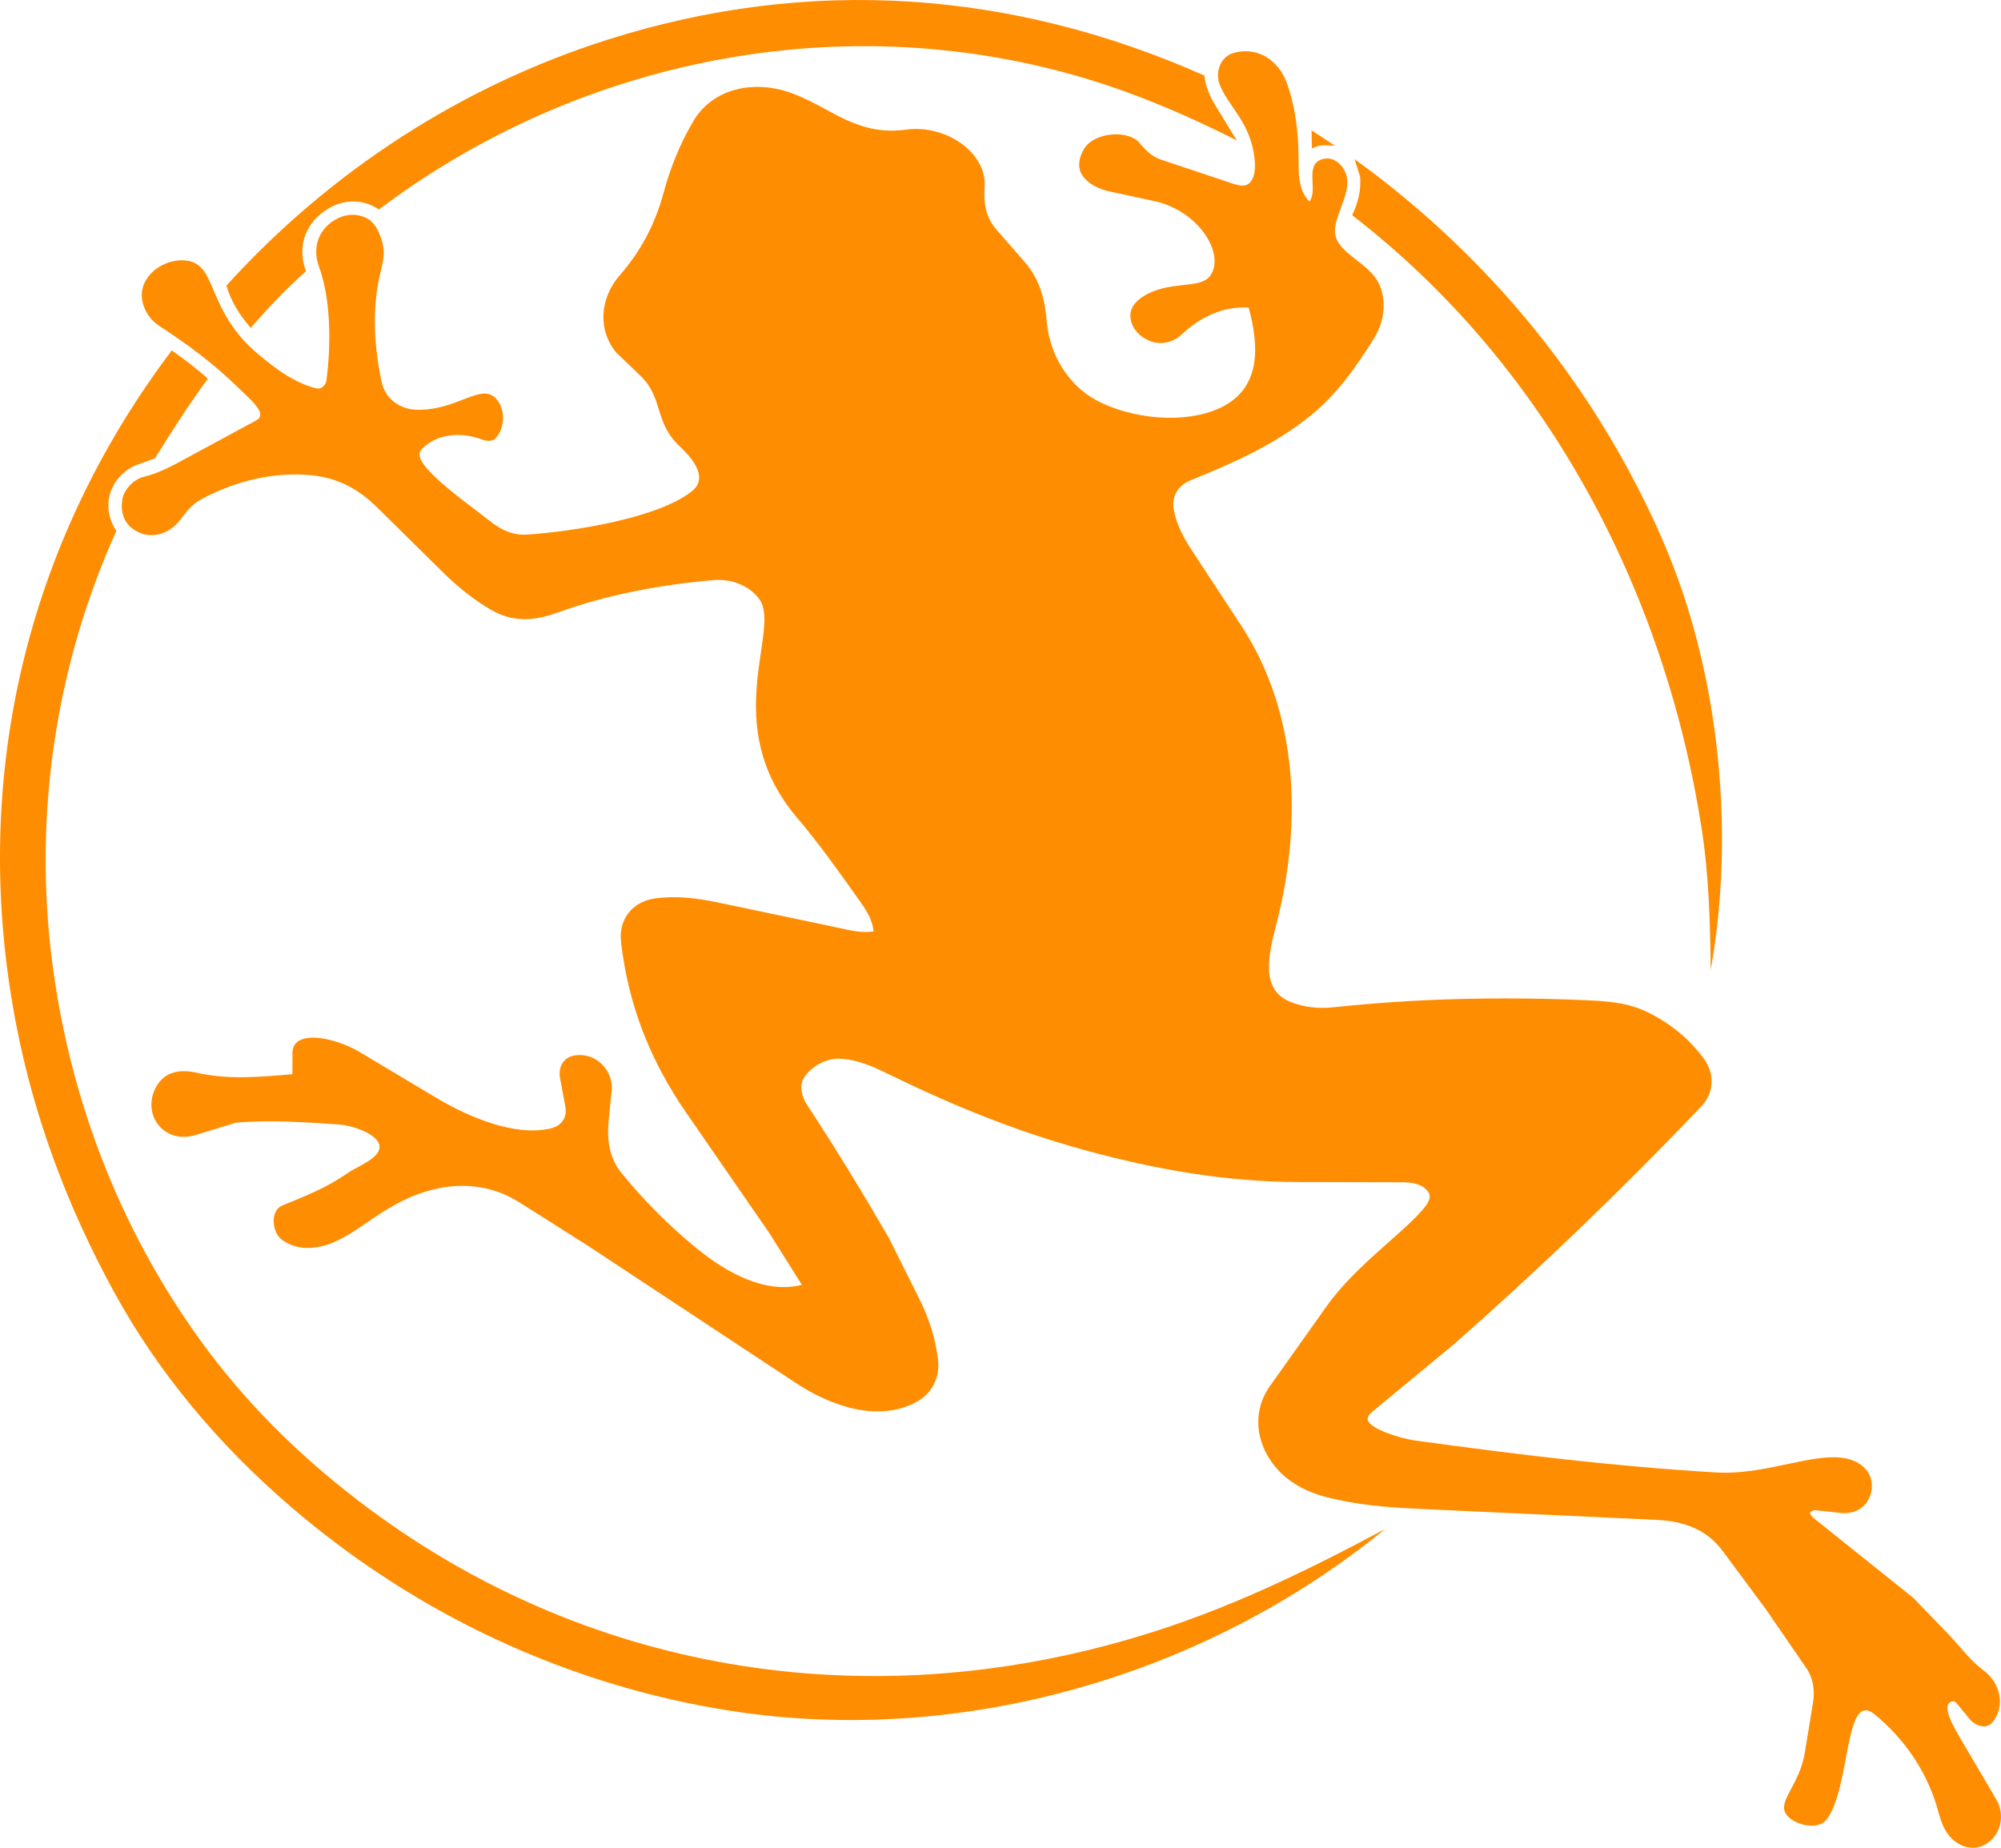
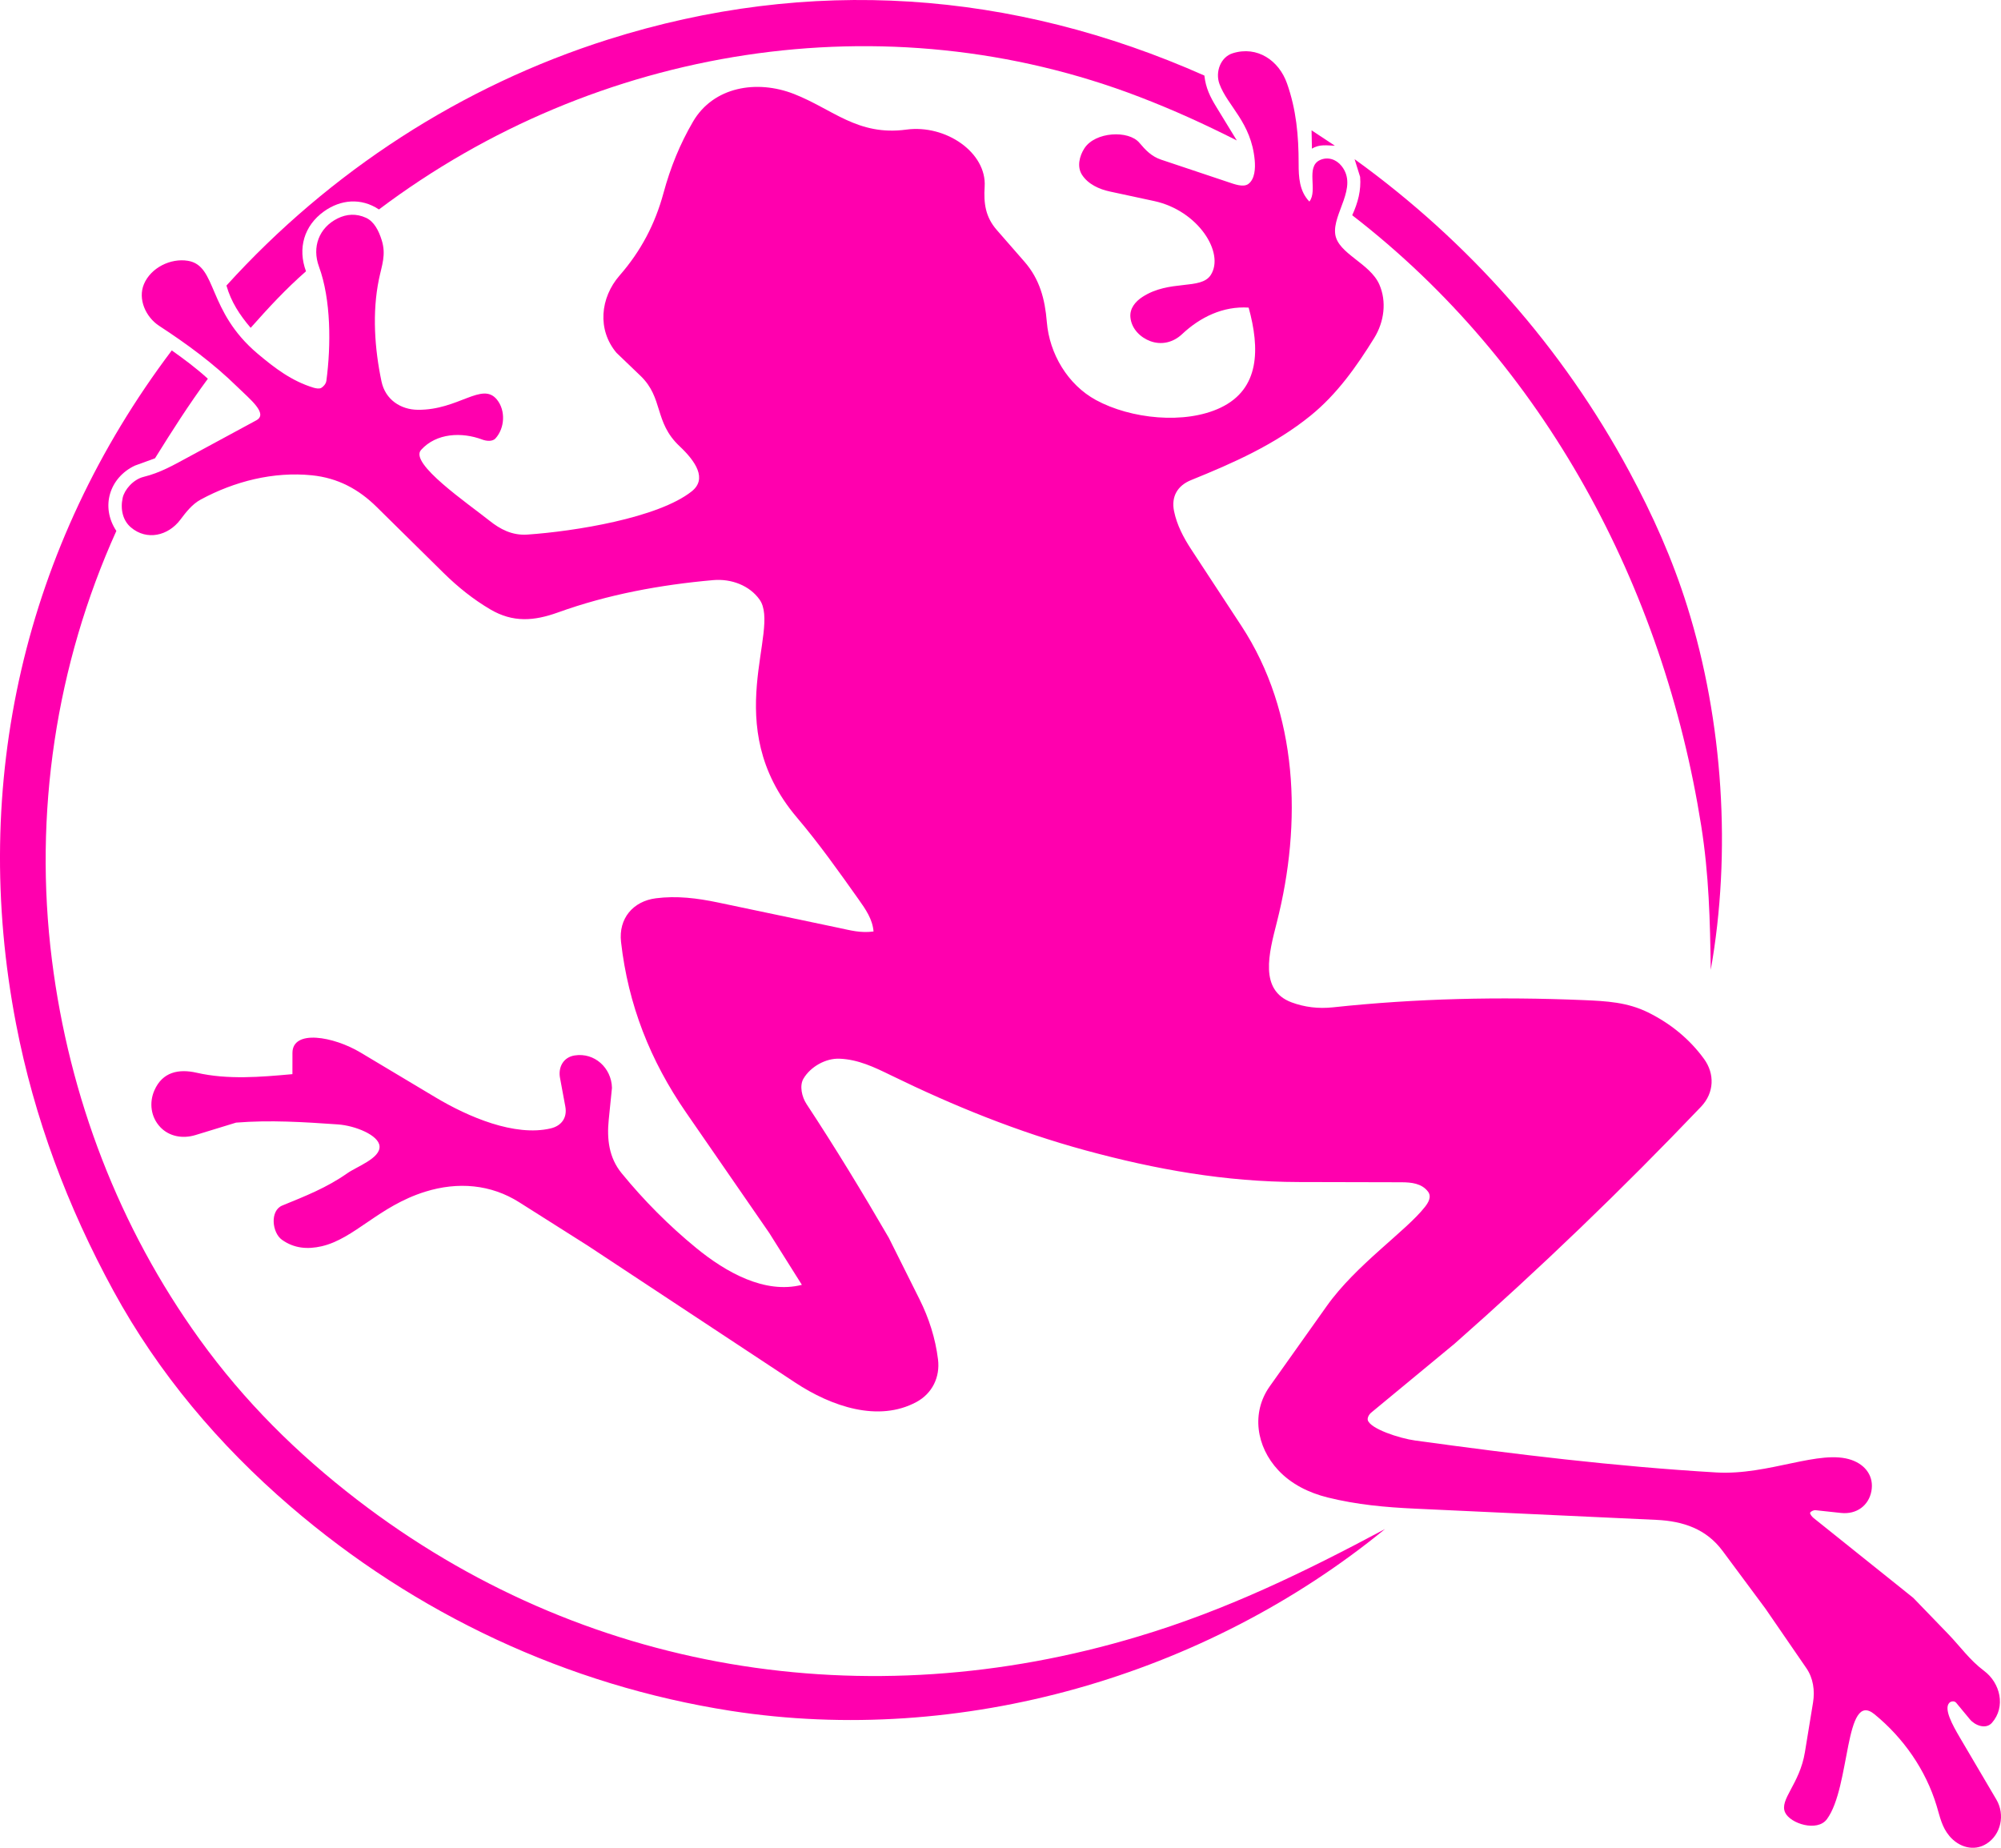
<svg xmlns="http://www.w3.org/2000/svg" width="227.306" height="209.916" viewBox="0 0 227.306 209.916" fill="none">
  <g id="Group">
-     <path id="Vector" d="M49.472 124.665C53.206 126.898 58.471 129.146 62.545 128.194C63.78 127.906 64.455 126.984 64.218 125.707L63.615 122.455C63.391 121.25 63.983 120.108 65.275 119.903C67.526 119.545 69.463 121.306 69.517 123.585L69.15 127.206C68.928 129.399 69.17 131.514 70.607 133.272C73.157 136.391 75.968 139.22 79.093 141.78C82.44 144.522 86.87 147.036 91.09 145.963L87.379 140.061L77.938 126.39C73.859 120.483 71.357 114.145 70.548 107.015C70.244 104.343 71.916 102.385 74.492 102.05C76.867 101.742 79.189 102.029 81.581 102.531L95.263 105.405C96.561 105.678 97.76 106.023 99.23 105.819C99.12 104.434 98.34 103.308 97.529 102.166C95.256 98.963 93.072 95.876 90.522 92.867C81.576 82.316 88.756 71.59 86.28 68.109C85.152 66.524 83.087 65.72 81.005 65.905C75.008 66.437 69.051 67.532 63.389 69.574C60.673 70.553 58.277 70.753 55.686 69.224C53.769 68.092 52.017 66.695 50.377 65.078L42.785 57.589C40.746 55.577 38.391 54.296 35.422 53.995C31.082 53.556 26.66 54.667 22.812 56.745C21.816 57.283 21.131 58.186 20.477 59.051C19.107 60.866 16.677 61.453 14.867 59.91C13.943 59.122 13.654 57.836 13.937 56.55C14.134 55.651 15.117 54.47 16.317 54.173C18.211 53.705 19.686 52.853 21.384 51.934L29.114 47.752C30.497 47.004 28.406 45.364 26.958 43.946C24.219 41.263 21.274 39.105 18.081 37.018C16.55 36.018 15.633 33.968 16.355 32.269C17.145 30.409 19.38 29.309 21.336 29.626C24.701 30.172 23.487 35.311 29.272 40.185C31.203 41.811 33.141 43.293 35.625 44.045C35.899 44.127 36.277 44.191 36.493 44.067C36.698 43.95 37.024 43.637 37.076 43.251C37.61 39.238 37.612 34.034 36.234 30.29C35.422 28.082 36.221 25.868 38.36 24.811C39.379 24.308 40.47 24.236 41.579 24.743C42.491 25.161 43.025 26.199 43.364 27.292C43.879 28.949 43.377 30.12 43.046 31.721C42.264 35.505 42.553 39.613 43.338 43.339C43.773 45.404 45.515 46.532 47.451 46.554C52.075 46.606 54.765 43.325 56.448 45.393C57.461 46.638 57.343 48.634 56.29 49.802C55.942 50.188 55.248 50.111 54.783 49.936C52.455 49.062 49.569 49.183 47.828 51.117C46.461 52.635 53.157 57.201 55.599 59.15C56.81 60.116 58.166 60.848 59.906 60.73C65.212 60.368 74.771 58.847 78.578 55.818C80.347 54.411 79.049 52.433 77.192 50.686C74.277 47.944 75.392 45.223 72.756 42.694L70.031 40.08C67.828 37.467 68.175 33.829 70.383 31.298C72.806 28.521 74.414 25.464 75.375 21.913C76.153 19.044 77.228 16.381 78.721 13.824C81.042 9.845 85.971 9.022 90.199 10.678C94.593 12.399 97.431 15.47 102.953 14.724C107.455 14.116 112.102 17.343 111.853 21.209C111.731 23.1 111.943 24.651 113.228 26.125L116.377 29.733C118.1 31.707 118.704 33.976 118.915 36.574C119.208 40.188 121.288 43.701 124.501 45.449C128.428 47.585 134.599 48.255 138.671 46.306C143.127 44.172 143.122 39.603 141.842 34.945C138.928 34.755 136.319 36.043 134.281 37.96C133.261 38.919 131.934 39.22 130.674 38.757C129.587 38.356 128.538 37.392 128.411 36.052C128.314 35.028 128.986 34.246 129.784 33.728C132.863 31.73 136.418 32.974 137.536 31.242C139.153 28.736 136.109 23.917 131.106 22.84L126.08 21.758C124.872 21.498 123.591 20.929 122.899 19.839C122.334 18.948 122.608 17.738 123.183 16.85C124.412 14.953 128.201 14.769 129.421 16.213C130.139 17.063 130.805 17.772 131.911 18.142L139.574 20.706C140.192 20.913 141.229 21.314 141.798 20.904C142.562 20.355 142.611 19.097 142.531 18.209C142.143 13.896 139.448 12.063 138.523 9.529C138.032 8.183 138.642 6.481 140.038 6.047C142.828 5.179 145.28 6.874 146.197 9.47C147.249 12.45 147.524 15.396 147.52 18.596C147.518 20.117 147.599 21.714 148.739 22.898C149.729 21.652 148.279 18.957 149.941 18.185C150.81 17.782 151.778 18.08 152.398 18.86C154.321 21.279 151.35 24.249 151.678 26.61C151.985 28.82 155.62 29.887 156.687 32.319C157.533 34.249 157.25 36.548 156.102 38.403C154.098 41.641 151.879 44.782 148.881 47.215C144.815 50.514 140.089 52.602 135.302 54.541C133.765 55.164 133.029 56.402 133.366 58.064C133.686 59.637 134.441 61.075 135.331 62.432L141.013 71.096C147.496 80.982 147.917 93.491 145.045 104.773C144.15 108.289 143.003 112.496 146.728 113.876C148.188 114.417 149.761 114.614 151.418 114.437C160.917 113.42 170.314 113.216 179.878 113.616C182.505 113.726 184.864 113.854 187.216 115.015C189.732 116.257 191.924 118.024 193.579 120.31C194.782 121.97 194.761 124.127 193.224 125.737C184.282 135.109 174.99 144.05 165.235 152.649L155.756 160.485C155.496 160.7 155.306 161.09 155.377 161.336C155.658 162.308 158.942 163.399 160.765 163.649C172.159 165.216 183.433 166.596 194.957 167.276C200.929 167.628 206.738 164.59 210.342 165.863C211.954 166.433 212.889 167.759 212.583 169.403C212.284 171.01 210.925 172.071 209.128 171.877L206.235 171.564C206.018 171.541 205.656 171.721 205.623 171.861C205.59 172 205.839 172.31 206.001 172.44L217.339 181.522L221.283 185.603C222.679 187.048 223.741 188.587 225.382 189.815C227.239 191.205 227.866 193.908 226.28 195.715C225.578 196.515 224.333 195.999 223.776 195.327L222.212 193.439C222.007 193.193 221.611 193.269 221.442 193.441C220.777 194.117 221.79 195.96 222.643 197.409L226.78 204.436C227.794 206.159 227.298 208.414 225.678 209.447C224.201 210.388 222.492 209.817 221.456 208.59C220.585 207.559 220.382 206.433 219.995 205.152C218.759 201.059 216.213 197.426 212.935 194.746C209.504 191.942 210.24 203.017 207.527 206.668C206.431 208.143 203.378 207.168 202.789 205.917C202.091 204.434 204.432 202.719 205.031 199.054L205.954 193.414C206.177 192.051 205.974 190.641 205.201 189.516L200.547 182.747L195.684 176.195C193.839 173.709 191.232 172.806 188.154 172.663L160.78 171.391C157.349 171.232 154.143 170.94 150.83 170.122C148.678 169.59 146.685 168.604 145.207 167.022C142.692 164.332 142.121 160.475 144.239 157.492L150.708 148.38C154.049 143.673 159.693 139.883 161.864 137.115C162.224 136.656 162.667 135.966 162.217 135.373C161.507 134.437 160.328 134.313 159.212 134.31L147.508 134.283C139.213 134.264 131.303 132.861 123.313 130.685C115.578 128.579 108.366 125.651 101.191 122.15C99.305 121.229 97.481 120.354 95.362 120.272C93.794 120.21 92.071 121.183 91.271 122.538C90.796 123.341 91.089 124.617 91.613 125.414C94.909 130.42 97.94 135.411 100.959 140.609L104.454 147.603C105.529 149.756 106.259 152.037 106.555 154.437C106.804 156.458 105.895 158.305 104.109 159.27C99.792 161.604 94.461 159.793 90.328 157.064L66.753 141.502L58.98 136.581C55.757 134.541 52.024 134.226 48.311 135.38C43.032 137.021 40.268 140.727 36.527 141.583C34.937 141.947 33.409 141.829 32.026 140.842C30.907 140.043 30.631 137.537 32.072 136.949C34.708 135.871 37.128 134.92 39.442 133.293C40.547 132.516 43.205 131.59 43.115 130.221C43.031 128.952 40.332 127.873 38.377 127.737C34.503 127.467 30.695 127.223 26.818 127.534L22.213 128.944C20.704 129.406 19.192 129.083 18.212 128.05C17.133 126.912 16.919 125.277 17.542 123.862C18.459 121.78 20.292 121.399 22.339 121.867C25.876 122.676 29.601 122.356 33.218 122.027L33.221 119.617C33.225 116.921 37.871 117.727 40.956 119.572L49.472 124.665Z" fill="#FF8D02" />
-     <path id="Vector_2" d="M40.55 170.365C66.173 190.079 98.405 195.222 129.3 185.91C139.17 182.966 148.195 178.597 157.338 173.702C136.87 190.441 109.127 198.417 83.017 194.36C64.423 191.457 47.201 183.36 32.973 171.118C24.886 164.16 18.009 156.035 12.888 146.65C7.679 137.103 3.887 127.024 1.825 116.325C-3.442 88.994 2.761 62.006 19.514 39.808C20.925 40.814 22.246 41.783 23.612 43.026C21.457 45.946 19.548 48.947 17.609 52.063L15.313 52.899C12.45 54.259 11.389 57.562 13.217 60.316C6.342 75.538 3.809 92.455 5.899 109.058C7.861 124.651 13.524 139.455 22.681 152.158C27.742 159.178 33.725 165.115 40.55 170.365Z" fill="#FF8D02" />
-     <path id="Vector_3" d="M129.474 11.023C100.574 -0.094 67.741 5.19 43.047 23.795C41.011 22.439 38.691 22.669 36.809 24.012C34.536 25.634 33.795 28.215 34.76 30.819C32.428 32.869 30.517 34.94 28.475 37.242C27.205 35.755 26.252 34.285 25.723 32.441C37.465 19.491 52.421 9.758 69.103 4.481C91.996 -2.76 114.992 -1.107 136.813 8.584C136.965 9.991 137.475 11.012 138.155 12.124L140.497 15.957C136.78 14.077 133.305 12.496 129.474 11.023Z" fill="#FF8D02" />
-     <path id="Vector_4" d="M194.335 110.178C194.259 104.562 194.129 99.362 193.253 93.823C188.964 66.698 175.495 41.351 153.606 24.453C154.262 23.018 154.629 21.625 154.506 20.096L153.877 18.085C166.827 27.431 177.507 39.507 185.072 53.55C187.764 58.547 189.98 63.504 191.669 68.903C195.748 81.945 196.7 96.858 194.335 110.178Z" fill="#FF8D02" />
-     <path id="Vector_5" d="M151.639 16.556C150.746 16.53 149.9 16.351 149.032 16.89L148.989 14.805L151.639 16.556Z" fill="#FF8D02" />
+     <path id="Vector" d="M49.472 124.665C53.206 126.898 58.471 129.146 62.545 128.194C63.78 127.906 64.455 126.984 64.218 125.707L63.615 122.455C63.391 121.25 63.983 120.108 65.275 119.903C67.526 119.545 69.463 121.306 69.517 123.585L69.15 127.206C68.928 129.399 69.17 131.514 70.607 133.272C73.157 136.391 75.968 139.22 79.093 141.78C82.44 144.522 86.87 147.036 91.09 145.963L87.379 140.061L77.938 126.39C73.859 120.483 71.357 114.145 70.548 107.015C70.244 104.343 71.916 102.385 74.492 102.05C76.867 101.742 79.189 102.029 81.581 102.531L95.263 105.405C96.561 105.678 97.76 106.023 99.23 105.819C99.12 104.434 98.34 103.308 97.529 102.166C95.256 98.963 93.072 95.876 90.522 92.867C81.576 82.316 88.756 71.59 86.28 68.109C85.152 66.524 83.087 65.72 81.005 65.905C75.008 66.437 69.051 67.532 63.389 69.574C60.673 70.553 58.277 70.753 55.686 69.224C53.769 68.092 52.017 66.695 50.377 65.078L42.785 57.589C40.746 55.577 38.391 54.296 35.422 53.995C31.082 53.556 26.66 54.667 22.812 56.745C21.816 57.283 21.131 58.186 20.477 59.051C19.107 60.866 16.677 61.453 14.867 59.91C13.943 59.122 13.654 57.836 13.937 56.55C14.134 55.651 15.117 54.47 16.317 54.173C18.211 53.705 19.686 52.853 21.384 51.934L29.114 47.752C30.497 47.004 28.406 45.364 26.958 43.946C24.219 41.263 21.274 39.105 18.081 37.018C16.55 36.018 15.633 33.968 16.355 32.269C17.145 30.409 19.38 29.309 21.336 29.626C24.701 30.172 23.487 35.311 29.272 40.185C31.203 41.811 33.141 43.293 35.625 44.045C35.899 44.127 36.277 44.191 36.493 44.067C36.698 43.95 37.024 43.637 37.076 43.251C37.61 39.238 37.612 34.034 36.234 30.29C35.422 28.082 36.221 25.868 38.36 24.811C39.379 24.308 40.47 24.236 41.579 24.743C42.491 25.161 43.025 26.199 43.364 27.292C43.879 28.949 43.377 30.12 43.046 31.721C42.264 35.505 42.553 39.613 43.338 43.339C43.773 45.404 45.515 46.532 47.451 46.554C52.075 46.606 54.765 43.325 56.448 45.393C57.461 46.638 57.343 48.634 56.29 49.802C55.942 50.188 55.248 50.111 54.783 49.936C52.455 49.062 49.569 49.183 47.828 51.117C46.461 52.635 53.157 57.201 55.599 59.15C56.81 60.116 58.166 60.848 59.906 60.73C65.212 60.368 74.771 58.847 78.578 55.818C80.347 54.411 79.049 52.433 77.192 50.686C74.277 47.944 75.392 45.223 72.756 42.694L70.031 40.08C67.828 37.467 68.175 33.829 70.383 31.298C72.806 28.521 74.414 25.464 75.375 21.913C76.153 19.044 77.228 16.381 78.721 13.824C81.042 9.845 85.971 9.022 90.199 10.678C94.593 12.399 97.431 15.47 102.953 14.724C107.455 14.116 112.102 17.343 111.853 21.209C111.731 23.1 111.943 24.651 113.228 26.125L116.377 29.733C118.1 31.707 118.704 33.976 118.915 36.574C119.208 40.188 121.288 43.701 124.501 45.449C128.428 47.585 134.599 48.255 138.671 46.306C143.127 44.172 143.122 39.603 141.842 34.945C138.928 34.755 136.319 36.043 134.281 37.96C133.261 38.919 131.934 39.22 130.674 38.757C129.587 38.356 128.538 37.392 128.411 36.052C128.314 35.028 128.986 34.246 129.784 33.728C132.863 31.73 136.418 32.974 137.536 31.242C139.153 28.736 136.109 23.917 131.106 22.84L126.08 21.758C124.872 21.498 123.591 20.929 122.899 19.839C122.334 18.948 122.608 17.738 123.183 16.85C124.412 14.953 128.201 14.769 129.421 16.213C130.139 17.063 130.805 17.772 131.911 18.142L139.574 20.706C140.192 20.913 141.229 21.314 141.798 20.904C142.562 20.355 142.611 19.097 142.531 18.209C142.143 13.896 139.448 12.063 138.523 9.529C138.032 8.183 138.642 6.481 140.038 6.047C142.828 5.179 145.28 6.874 146.197 9.47C147.249 12.45 147.524 15.396 147.52 18.596C147.518 20.117 147.599 21.714 148.739 22.898C149.729 21.652 148.279 18.957 149.941 18.185C150.81 17.782 151.778 18.08 152.398 18.86C154.321 21.279 151.35 24.249 151.678 26.61C151.985 28.82 155.62 29.887 156.687 32.319C157.533 34.249 157.25 36.548 156.102 38.403C154.098 41.641 151.879 44.782 148.881 47.215C144.815 50.514 140.089 52.602 135.302 54.541C133.765 55.164 133.029 56.402 133.366 58.064C133.686 59.637 134.441 61.075 135.331 62.432L141.013 71.096C147.496 80.982 147.917 93.491 145.045 104.773C144.15 108.289 143.003 112.496 146.728 113.876C148.188 114.417 149.761 114.614 151.418 114.437C160.917 113.42 170.314 113.216 179.878 113.616C182.505 113.726 184.864 113.854 187.216 115.015C189.732 116.257 191.924 118.024 193.579 120.31C194.782 121.97 194.761 124.127 193.224 125.737C184.282 135.109 174.99 144.05 165.235 152.649L155.756 160.485C155.496 160.7 155.306 161.09 155.377 161.336C155.658 162.308 158.942 163.399 160.765 163.649C172.159 165.216 183.433 166.596 194.957 167.276C200.929 167.628 206.738 164.59 210.342 165.863C211.954 166.433 212.889 167.759 212.583 169.403C212.284 171.01 210.925 172.071 209.128 171.877L206.235 171.564C206.018 171.541 205.656 171.721 205.623 171.861C205.59 172 205.839 172.31 206.001 172.44L217.339 181.522L221.283 185.603C222.679 187.048 223.741 188.587 225.382 189.815C227.239 191.205 227.866 193.908 226.28 195.715C225.578 196.515 224.333 195.999 223.776 195.327L222.212 193.439C222.007 193.193 221.611 193.269 221.442 193.441C220.777 194.117 221.79 195.96 222.643 197.409L226.78 204.436C227.794 206.159 227.298 208.414 225.678 209.447C224.201 210.388 222.492 209.817 221.456 208.59C220.585 207.559 220.382 206.433 219.995 205.152C218.759 201.059 216.213 197.426 212.935 194.746C209.504 191.942 210.24 203.017 207.527 206.668C206.431 208.143 203.378 207.168 202.789 205.917C202.091 204.434 204.432 202.719 205.031 199.054L205.954 193.414C206.177 192.051 205.974 190.641 205.201 189.516L200.547 182.747L195.684 176.195C193.839 173.709 191.232 172.806 188.154 172.663L160.78 171.391C157.349 171.232 154.143 170.94 150.83 170.122C148.678 169.59 146.685 168.604 145.207 167.022C142.692 164.332 142.121 160.475 144.239 157.492L150.708 148.38C154.049 143.673 159.693 139.883 161.864 137.115C162.224 136.656 162.667 135.966 162.217 135.373C161.507 134.437 160.328 134.313 159.212 134.31L147.508 134.283C139.213 134.264 131.303 132.861 123.313 130.685C115.578 128.579 108.366 125.651 101.191 122.15C99.305 121.229 97.481 120.354 95.362 120.272C93.794 120.21 92.071 121.183 91.271 122.538C90.796 123.341 91.089 124.617 91.613 125.414C94.909 130.42 97.94 135.411 100.959 140.609L104.454 147.603C105.529 149.756 106.259 152.037 106.555 154.437C106.804 156.458 105.895 158.305 104.109 159.27C99.792 161.604 94.461 159.793 90.328 157.064L66.753 141.502L58.98 136.581C55.757 134.541 52.024 134.226 48.311 135.38C43.032 137.021 40.268 140.727 36.527 141.583C34.937 141.947 33.409 141.829 32.026 140.842C30.907 140.043 30.631 137.537 32.072 136.949C34.708 135.871 37.128 134.92 39.442 133.293C40.547 132.516 43.205 131.59 43.115 130.221C43.031 128.952 40.332 127.873 38.377 127.737C34.503 127.467 30.695 127.223 26.818 127.534L22.213 128.944C20.704 129.406 19.192 129.083 18.212 128.05C17.133 126.912 16.919 125.277 17.542 123.862C18.459 121.78 20.292 121.399 22.339 121.867C25.876 122.676 29.601 122.356 33.218 122.027L33.221 119.617C33.225 116.921 37.871 117.727 40.956 119.572L49.472 124.665Z" fill="#ff00ae" />
+     <path id="Vector_2" d="M40.55 170.365C66.173 190.079 98.405 195.222 129.3 185.91C139.17 182.966 148.195 178.597 157.338 173.702C136.87 190.441 109.127 198.417 83.017 194.36C64.423 191.457 47.201 183.36 32.973 171.118C24.886 164.16 18.009 156.035 12.888 146.65C7.679 137.103 3.887 127.024 1.825 116.325C-3.442 88.994 2.761 62.006 19.514 39.808C20.925 40.814 22.246 41.783 23.612 43.026C21.457 45.946 19.548 48.947 17.609 52.063L15.313 52.899C12.45 54.259 11.389 57.562 13.217 60.316C6.342 75.538 3.809 92.455 5.899 109.058C7.861 124.651 13.524 139.455 22.681 152.158C27.742 159.178 33.725 165.115 40.55 170.365Z" fill="#ff00ae" />
+     <path id="Vector_3" d="M129.474 11.023C100.574 -0.094 67.741 5.19 43.047 23.795C41.011 22.439 38.691 22.669 36.809 24.012C34.536 25.634 33.795 28.215 34.76 30.819C32.428 32.869 30.517 34.94 28.475 37.242C27.205 35.755 26.252 34.285 25.723 32.441C37.465 19.491 52.421 9.758 69.103 4.481C91.996 -2.76 114.992 -1.107 136.813 8.584C136.965 9.991 137.475 11.012 138.155 12.124L140.497 15.957C136.78 14.077 133.305 12.496 129.474 11.023Z" fill="#ff00ae" />
+     <path id="Vector_4" d="M194.335 110.178C194.259 104.562 194.129 99.362 193.253 93.823C188.964 66.698 175.495 41.351 153.606 24.453C154.262 23.018 154.629 21.625 154.506 20.096L153.877 18.085C166.827 27.431 177.507 39.507 185.072 53.55C187.764 58.547 189.98 63.504 191.669 68.903C195.748 81.945 196.7 96.858 194.335 110.178Z" fill="#ff00ae" />
+     <path id="Vector_5" d="M151.639 16.556C150.746 16.53 149.9 16.351 149.032 16.89L148.989 14.805L151.639 16.556Z" fill="#ff00ae" />
  </g>
</svg>
